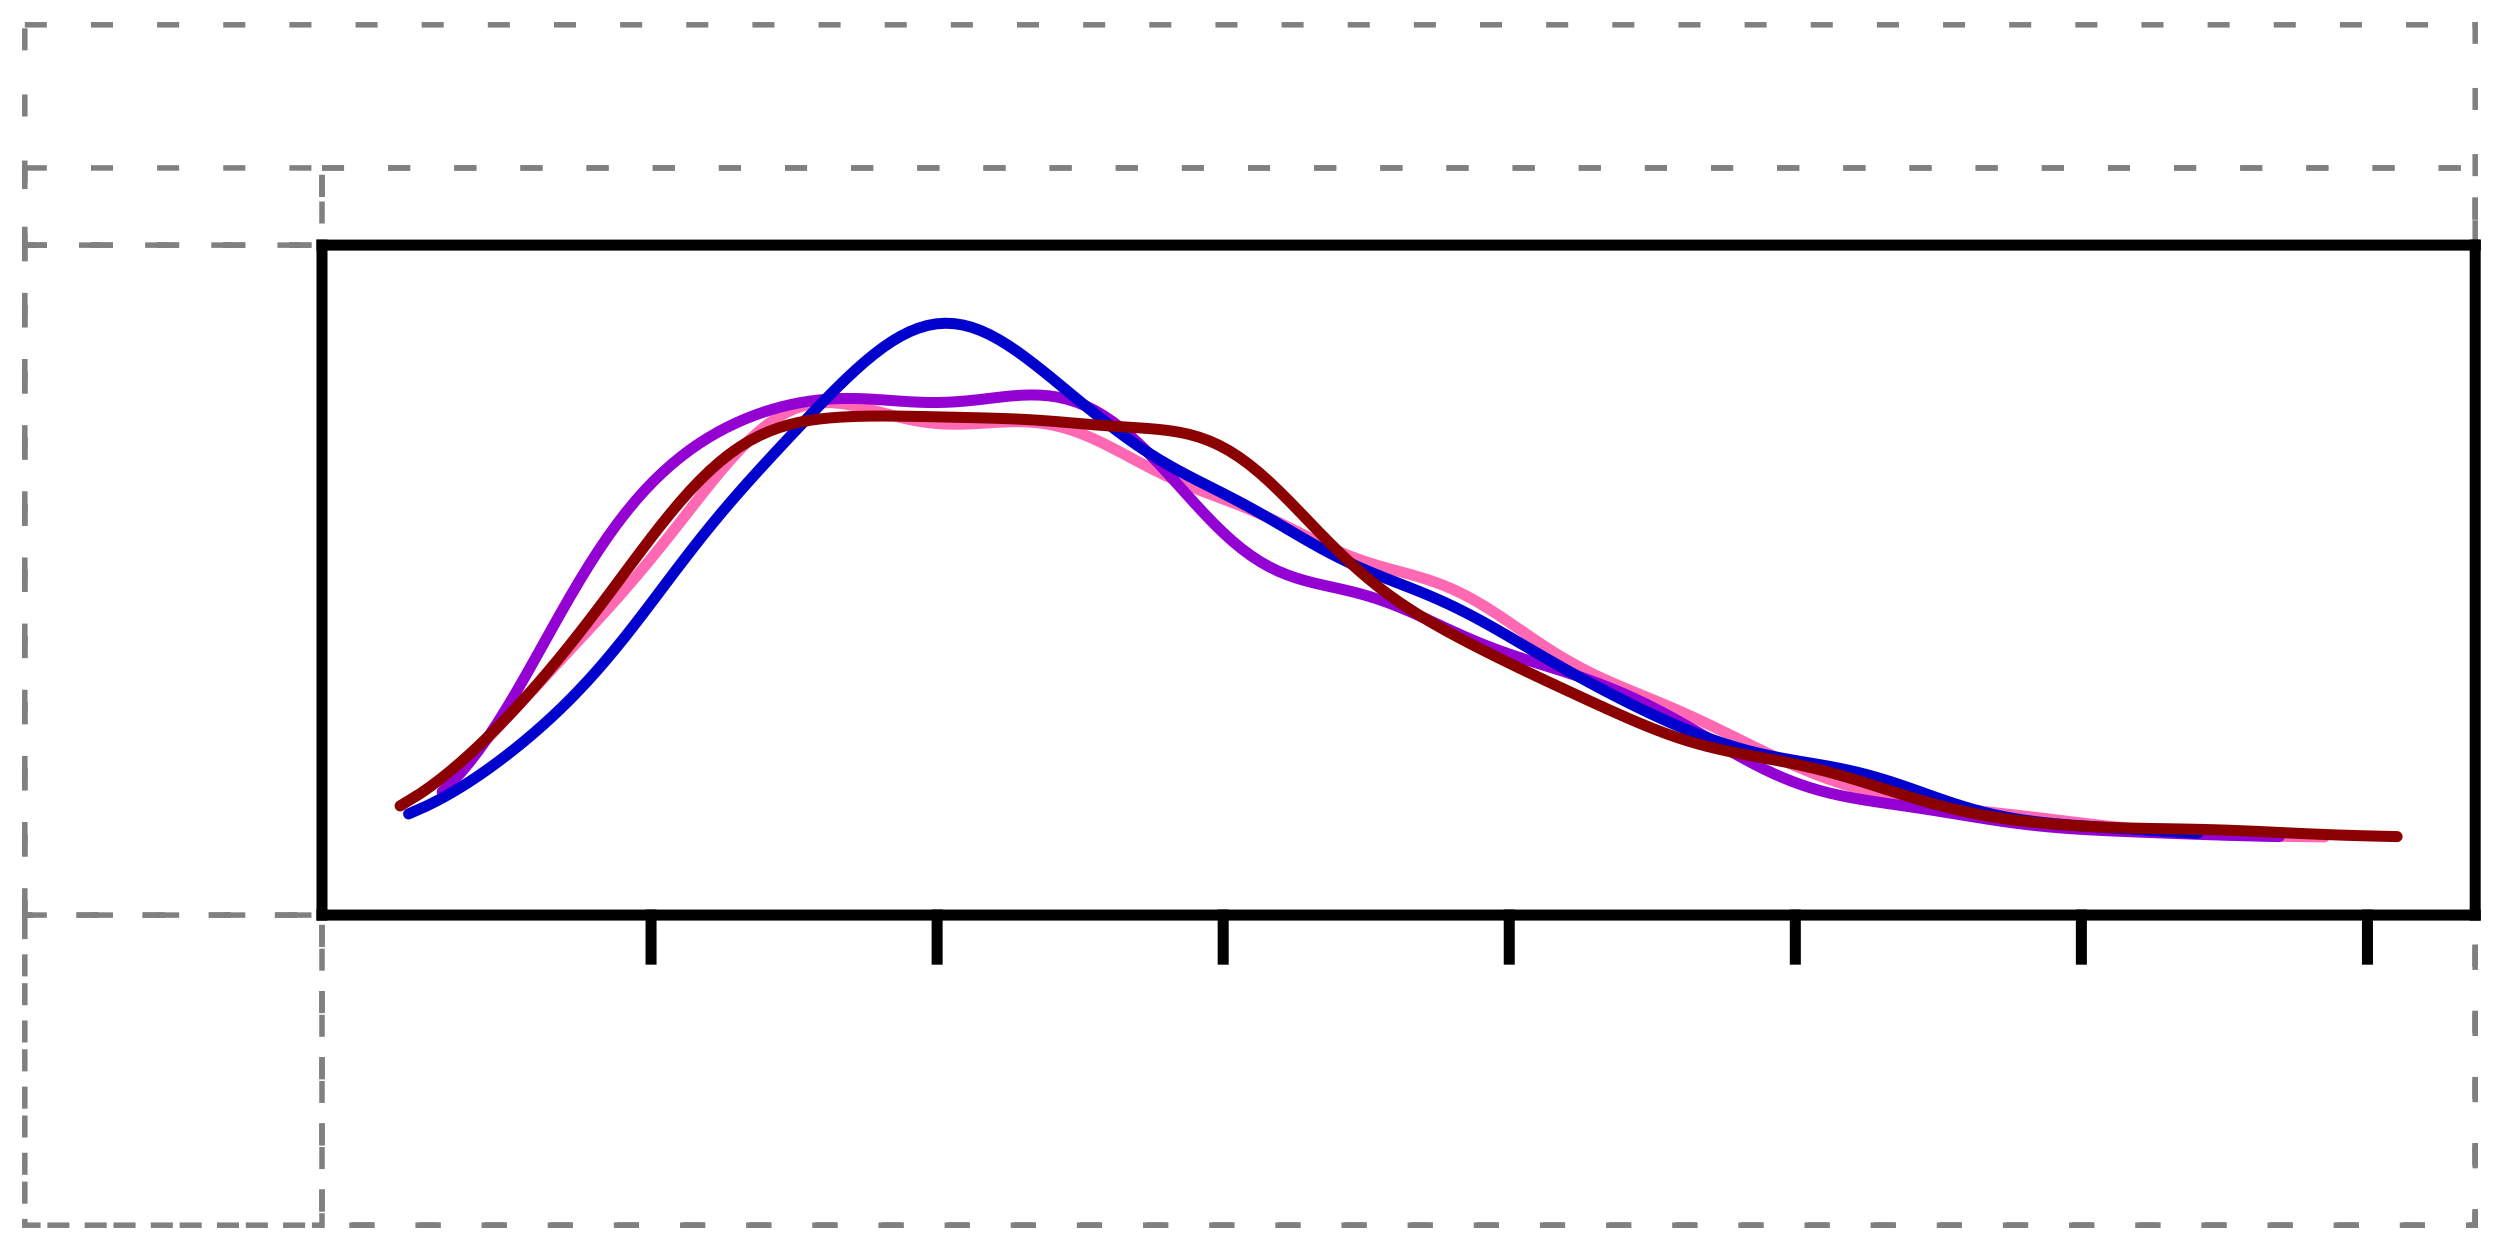
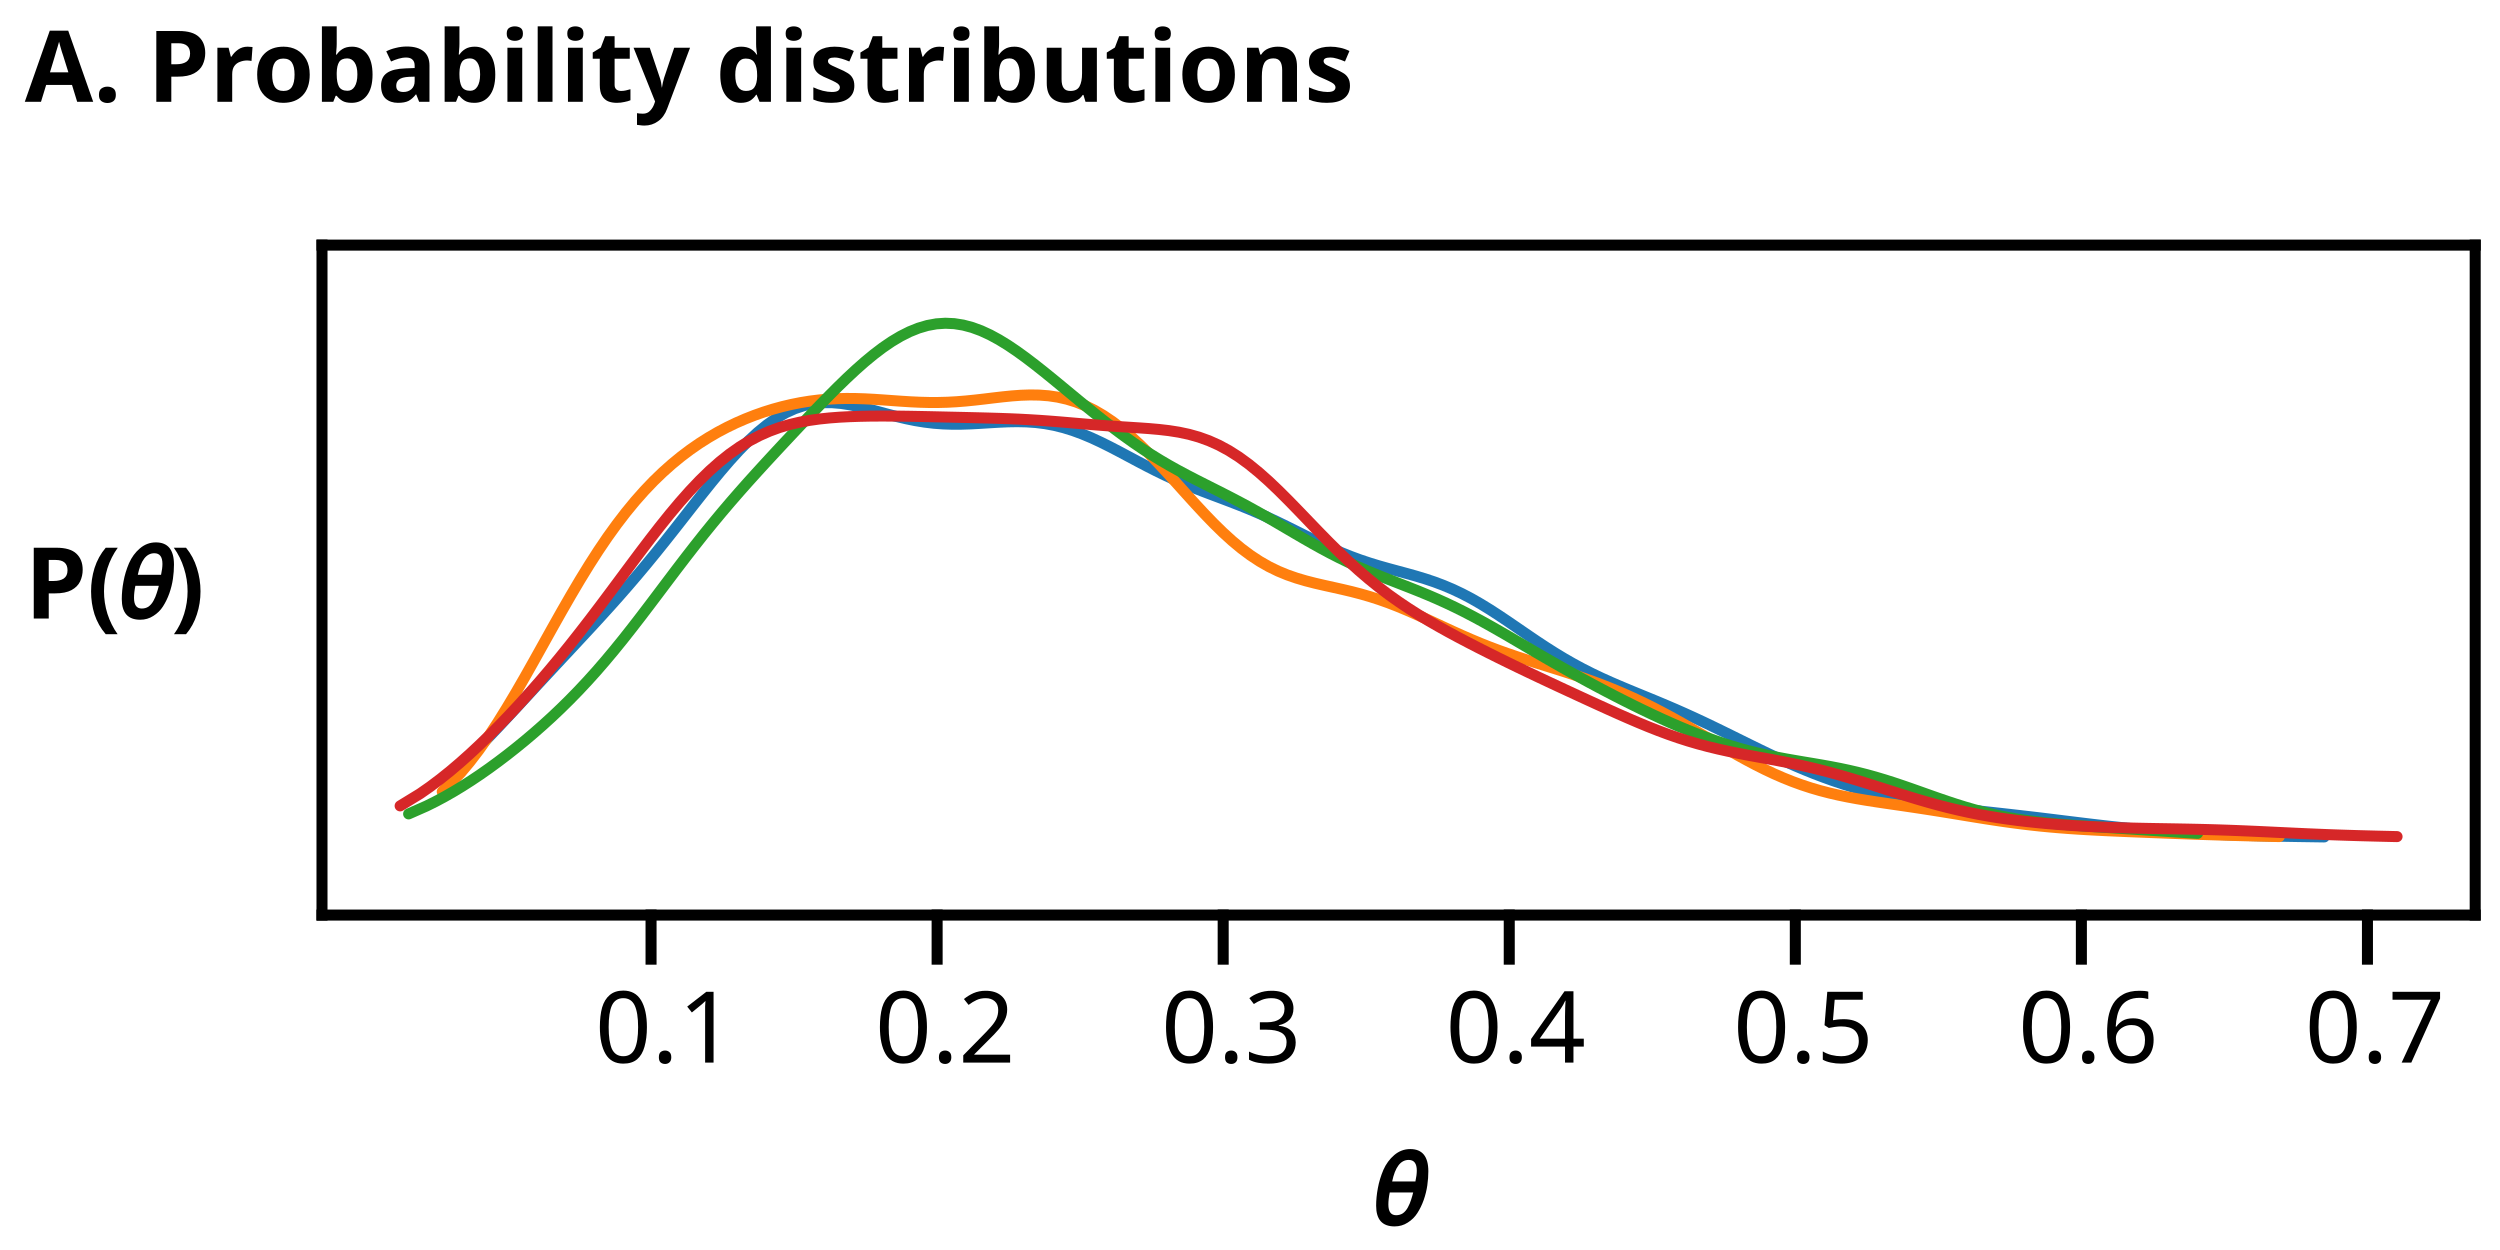
<svg xmlns="http://www.w3.org/2000/svg" width="226.772pt" height="113.386pt" viewBox="0 0 226.772 113.386">
-   <rect id="0" x="2.25px" y="2.25px" width="222.272px" height="108.886px" stroke="rgba(128, 128, 128, 0.996)" fill="rgba(255, 255, 255, 0.0)" stroke-width="0.5" stroke-dasharray="2 4" />
-   <rect id="1" x="2.25px" y="2.25px" width="0.0px" height="12.984px" stroke="rgba(128, 128, 128, 0.996)" fill="rgba(255, 255, 255, 0.0)" stroke-width="0.5" stroke-dasharray="2 4" />
-   <rect id="2" x="29.208px" y="22.234px" width="195.314px" height="60.771px" stroke="rgba(128, 128, 128, 0.996)" fill="rgba(255, 255, 255, 0.0)" stroke-width="0.5" stroke-dasharray="2 4" />
-   <rect id="3" x="29.208px" y="15.234px" width="195.314px" height="7px" stroke="rgba(128, 128, 128, 0.996)" fill="rgba(255, 255, 255, 0.0)" stroke-width="0.5" stroke-dasharray="2 4" />
-   <rect id="4" x="224.522px" y="15.234px" width="0.0px" height="7px" stroke="rgba(128, 128, 128, 0.996)" fill="rgba(255, 255, 255, 0.0)" stroke-width="0.5" stroke-dasharray="2 4" />
-   <rect id="5" x="224.522px" y="22.234px" width="0.0px" height="60.771px" stroke="rgba(128, 128, 128, 0.996)" fill="rgba(255, 255, 255, 0.0)" stroke-width="0.5" stroke-dasharray="2 4" />
-   <rect id="6" x="224.522px" y="83.005px" width="0.0px" height="28.131px" stroke="rgba(128, 128, 128, 0.996)" fill="rgba(255, 255, 255, 0.0)" stroke-width="0.5" stroke-dasharray="2 4" />
-   <rect id="7" x="29.208px" y="83.005px" width="195.314px" height="28.131px" stroke="rgba(128, 128, 128, 0.996)" fill="rgba(255, 255, 255, 0.0)" stroke-width="0.5" stroke-dasharray="2 4" />
-   <rect id="8" x="2.25px" y="83.005px" width="26.958px" height="28.131px" stroke="rgba(128, 128, 128, 0.996)" fill="rgba(255, 255, 255, 0.0)" stroke-width="0.5" stroke-dasharray="2 4" />
-   <rect id="9" x="2.25px" y="22.234px" width="26.958px" height="60.771px" stroke="rgba(128, 128, 128, 0.996)" fill="rgba(255, 255, 255, 0.0)" stroke-width="0.5" stroke-dasharray="2 4" />
-   <rect id="10" x="2.25px" y="15.234px" width="26.958px" height="7px" stroke="rgba(128, 128, 128, 0.996)" fill="rgba(255, 255, 255, 0.0)" stroke-width="0.5" stroke-dasharray="2 4" />
-   <rect id="18" x="2.25px" y="22.234px" width="26.958px" height="60.771px" stroke="rgba(128, 128, 128, 0.996)" fill="rgba(255, 255, 255, 0.0)" stroke-width="0.5" stroke-dasharray="2 4" />
-   <rect id="20" x="29.208px" y="15.234px" width="195.314px" height="7px" stroke="rgba(128, 128, 128, 0.996)" fill="rgba(255, 255, 255, 0.0)" stroke-width="0.5" stroke-dasharray="2 4" />
-   <rect id="22" x="224.522px" y="22.234px" width="0.0px" height="60.771px" stroke="rgba(128, 128, 128, 0.996)" fill="rgba(255, 255, 255, 0.0)" stroke-width="0.5" stroke-dasharray="2 4" />
-   <rect id="24" x="29.208px" y="83.005px" width="195.314px" height="28.131px" stroke="rgba(128, 128, 128, 0.996)" fill="rgba(255, 255, 255, 0.0)" stroke-width="0.5" stroke-dasharray="2 4" />
-   <path d="M 42.665 68.554L 44.346 66.851L 45.187 65.966L 46.028 65.068L 46.869 64.162L 47.709 63.251L 48.55 62.34L 49.391 61.431L 50.232 60.525L 51.073 59.621L 51.914 58.718L 52.754 57.815L 53.595 56.907L 54.436 55.992L 55.277 55.065L 56.118 54.123L 56.958 53.162L 57.799 52.18L 58.64 51.176L 59.481 50.15L 60.322 49.103L 61.163 48.041L 62.003 46.969L 62.844 45.894L 63.685 44.825L 64.526 43.774L 65.367 42.753L 66.207 41.775L 67.048 40.851L 67.889 39.996L 68.73 39.22L 69.571 38.533L 70.412 37.943L 71.252 37.455L 72.093 37.072L 72.934 36.792L 73.775 36.613L 74.616 36.527L 75.456 36.526L 76.297 36.597L 77.138 36.728L 77.979 36.905L 78.82 37.113L 79.66 37.338L 80.501 37.565L 81.342 37.784L 82.183 37.983L 83.024 38.154L 83.865 38.291L 84.705 38.392L 85.546 38.455L 86.387 38.482L 87.228 38.478L 88.069 38.45L 88.909 38.404L 89.75 38.351L 90.591 38.301L 91.432 38.263L 92.273 38.249L 93.114 38.268L 93.954 38.326L 94.795 38.431L 95.636 38.587L 96.477 38.796L 97.318 39.056L 98.158 39.365L 98.999 39.717L 99.84 40.107L 100.681 40.525L 101.522 40.962L 102.363 41.41L 103.203 41.858L 104.044 42.299L 104.885 42.726L 105.726 43.134L 106.567 43.521L 107.407 43.887L 108.248 44.233L 109.089 44.563L 109.93 44.883L 110.771 45.198L 111.611 45.517L 112.452 45.843L 113.293 46.183L 114.134 46.54L 114.975 46.916L 115.816 47.309L 116.656 47.717L 117.497 48.135L 118.338 48.557L 119.179 48.975L 120.02 49.383L 120.86 49.772L 121.701 50.138L 122.542 50.476L 123.383 50.785L 124.224 51.066L 125.065 51.323L 125.905 51.561L 126.746 51.789L 127.587 52.016L 128.428 52.251L 129.269 52.505L 130.109 52.786L 130.95 53.103L 131.791 53.459L 132.632 53.858L 133.473 54.299L 134.314 54.781L 135.154 55.298L 135.995 55.843L 136.836 56.408L 137.677 56.984L 138.518 57.561L 139.358 58.132L 140.199 58.687L 141.04 59.222L 141.881 59.731L 142.722 60.212L 143.562 60.665L 144.403 61.09L 145.244 61.491L 146.085 61.87L 146.926 62.233L 147.767 62.585L 148.607 62.931L 149.448 63.275L 150.289 63.621L 151.13 63.974L 151.971 64.335L 152.811 64.706L 153.652 65.088L 154.493 65.479L 155.334 65.881L 156.175 66.289L 157.016 66.702L 157.856 67.118L 158.697 67.533L 159.538 67.945L 160.379 68.35L 161.22 68.746L 162.06 69.129L 162.901 69.499L 163.742 69.853L 164.583 70.191L 165.424 70.51L 166.265 70.812L 167.105 71.096L 167.946 71.362L 168.787 71.611L 169.628 71.843L 170.469 72.058L 171.309 72.258L 172.15 72.443L 172.991 72.613L 173.832 72.77L 174.673 72.914L 175.513 73.046L 176.354 73.168L 177.195 73.281L 178.036 73.387L 178.877 73.487L 179.718 73.584L 180.558 73.678L 181.399 73.771L 182.24 73.865L 183.081 73.961L 183.922 74.058L 184.762 74.157L 185.603 74.259L 186.444 74.362L 187.285 74.466L 188.126 74.569L 188.967 74.672L 189.807 74.773L 190.648 74.871L 191.489 74.965L 192.33 75.055L 193.171 75.14L 194.011 75.22L 194.852 75.294L 195.693 75.363L 196.534 75.427L 197.375 75.486L 198.216 75.539L 199.056 75.588L 199.897 75.632L 200.738 75.672L 201.579 75.707L 202.42 75.739L 203.26 75.767L 204.101 75.791L 204.942 75.813L 205.783 75.832L 206.624 75.849L 207.464 75.864L 208.305 75.879L 209.146 75.892L 209.987 75.905L 210.828 75.918" stroke="rgba(255, 105, 180, 0.996)" fill="rgba(255, 255, 255, 0.0)" stroke-linecap="round" />
-   <path d="M 40.115 71.815L 41.781 70.113L 42.614 69.117L 43.448 68.027L 44.281 66.846L 45.114 65.583L 45.947 64.246L 46.78 62.849L 47.614 61.404L 48.447 59.926L 49.28 58.432L 50.113 56.937L 50.946 55.458L 51.78 54.007L 52.613 52.598L 53.446 51.241L 54.279 49.945L 55.112 48.716L 55.946 47.558L 56.779 46.473L 57.612 45.46L 58.445 44.52L 59.278 43.648L 60.112 42.843L 60.945 42.101L 61.778 41.417L 62.611 40.789L 63.444 40.212L 64.278 39.684L 65.111 39.2L 65.944 38.76L 66.777 38.359L 67.611 37.996L 68.444 37.668L 69.277 37.375L 70.11 37.114L 70.943 36.885L 71.777 36.688L 72.61 36.522L 73.443 36.387L 74.276 36.282L 75.109 36.208L 75.943 36.162L 76.776 36.144L 77.609 36.15L 78.442 36.177L 79.275 36.221L 80.109 36.277L 80.942 36.337L 81.775 36.396L 82.608 36.448L 83.441 36.487L 84.275 36.509L 85.108 36.509L 85.941 36.487L 86.774 36.441L 87.607 36.374L 88.441 36.29L 89.274 36.195L 90.107 36.094L 90.94 35.998L 91.773 35.914L 92.607 35.853L 93.44 35.825L 94.273 35.838L 95.106 35.901L 95.939 36.023L 96.773 36.211L 97.606 36.469L 98.439 36.801L 99.272 37.21L 100.105 37.697L 100.939 38.261L 101.772 38.898L 102.605 39.604L 103.438 40.373L 104.271 41.196L 105.105 42.063L 105.938 42.963L 106.771 43.883L 107.604 44.81L 108.438 45.73L 109.271 46.627L 110.104 47.49L 110.937 48.305L 111.77 49.063L 112.604 49.756L 113.437 50.377L 114.27 50.925L 115.103 51.401L 115.936 51.807L 116.77 52.151L 117.603 52.44L 118.436 52.686L 119.269 52.9L 120.102 53.093L 120.936 53.278L 121.769 53.465L 122.602 53.662L 123.435 53.879L 124.268 54.12L 125.102 54.388L 125.935 54.683L 126.768 55.006L 127.601 55.352L 128.434 55.717L 129.268 56.096L 130.101 56.482L 130.934 56.871L 131.767 57.255L 132.6 57.631L 133.434 57.994L 134.267 58.342L 135.1 58.673L 135.933 58.987L 136.766 59.284L 137.6 59.568L 138.433 59.84L 139.266 60.104L 140.099 60.364L 140.932 60.624L 141.766 60.887L 142.599 61.156L 143.432 61.436L 144.265 61.729L 145.099 62.036L 145.932 62.36L 146.765 62.702L 147.598 63.063L 148.431 63.443L 149.265 63.841L 150.098 64.259L 150.931 64.693L 151.764 65.143L 152.597 65.607L 153.431 66.082L 154.264 66.565L 155.097 67.051L 155.93 67.538L 156.763 68.019L 157.597 68.491L 158.43 68.949L 159.263 69.389L 160.096 69.806L 160.929 70.198L 161.763 70.561L 162.596 70.895L 163.429 71.198L 164.262 71.471L 165.095 71.715L 165.929 71.931L 166.762 72.124L 167.595 72.295L 168.428 72.449L 169.261 72.59L 170.095 72.72L 170.928 72.845L 171.761 72.966L 172.594 73.087L 173.427 73.209L 174.261 73.335L 175.094 73.463L 175.927 73.595L 176.76 73.73L 177.593 73.866L 178.427 74.003L 179.26 74.139L 180.093 74.272L 180.926 74.4L 181.759 74.523L 182.593 74.638L 183.426 74.746L 184.259 74.844L 185.092 74.934L 185.926 75.014L 186.759 75.086L 187.592 75.15L 188.425 75.207L 189.258 75.257L 190.092 75.303L 190.925 75.344L 191.758 75.382L 192.591 75.418L 193.424 75.453L 194.258 75.486L 195.091 75.519L 195.924 75.551L 196.757 75.584L 197.59 75.615L 198.424 75.646L 199.257 75.676L 200.09 75.704L 200.923 75.731L 201.756 75.757L 202.59 75.781L 203.423 75.804L 204.256 75.826L 205.089 75.846L 205.922 75.866L 206.756 75.885" stroke="rgba(148, 0, 211, 0.996)" fill="rgba(255, 255, 255, 0.0)" stroke-linecap="round" />
-   <path d="M 37.065 73.828L 38.687 73.113L 39.499 72.709L 40.31 72.276L 41.122 71.813L 41.933 71.322L 42.744 70.804L 43.556 70.26L 44.367 69.691L 45.178 69.098L 45.99 68.482L 46.801 67.842L 47.613 67.18L 48.424 66.493L 49.235 65.781L 50.047 65.042L 50.858 64.274L 51.67 63.474L 52.481 62.642L 53.292 61.775L 54.104 60.874L 54.915 59.937L 55.726 58.966L 56.538 57.965L 57.349 56.936L 58.161 55.886L 58.972 54.82L 59.783 53.745L 60.595 52.667L 61.406 51.595L 62.217 50.534L 63.029 49.489L 63.84 48.465L 64.652 47.464L 65.463 46.487L 66.274 45.533L 67.086 44.6L 67.897 43.686L 68.709 42.788L 69.52 41.901L 70.331 41.023L 71.143 40.151L 71.954 39.285L 72.765 38.424L 73.577 37.57L 74.388 36.725L 75.2 35.894L 76.011 35.082L 76.822 34.295L 77.634 33.539L 78.445 32.822L 79.257 32.152L 80.068 31.536L 80.879 30.982L 81.691 30.498L 82.502 30.089L 83.313 29.763L 84.125 29.524L 84.936 29.376L 85.748 29.321L 86.559 29.358L 87.37 29.487L 88.182 29.703L 88.993 30.001L 89.804 30.374L 90.616 30.815L 91.427 31.313L 92.239 31.861L 93.05 32.448L 93.861 33.067L 94.673 33.709L 95.484 34.367L 96.296 35.035L 97.107 35.707L 97.918 36.377L 98.73 37.042L 99.541 37.697L 100.352 38.338L 101.164 38.962L 101.975 39.565L 102.787 40.144L 103.598 40.697L 104.409 41.224L 105.221 41.725L 106.032 42.2L 106.843 42.653L 107.655 43.087L 108.466 43.507L 109.278 43.918L 110.089 44.327L 110.9 44.736L 111.712 45.153L 112.523 45.578L 113.335 46.016L 114.146 46.466L 114.957 46.927L 115.769 47.397L 116.58 47.873L 117.391 48.35L 118.203 48.823L 119.014 49.288L 119.826 49.74L 120.637 50.175L 121.448 50.59L 122.26 50.985L 123.071 51.36L 123.883 51.715L 124.694 52.054L 125.505 52.38L 126.317 52.698L 127.128 53.014L 127.939 53.331L 128.751 53.655L 129.562 53.99L 130.374 54.34L 131.185 54.707L 131.996 55.092L 132.808 55.496L 133.619 55.918L 134.43 56.356L 135.242 56.808L 136.053 57.27L 136.865 57.74L 137.676 58.214L 138.487 58.69L 139.299 59.165L 140.11 59.637L 140.922 60.104L 141.733 60.566L 142.544 61.021L 143.356 61.469L 144.167 61.911L 144.978 62.345L 145.79 62.772L 146.601 63.192L 147.413 63.604L 148.224 64.008L 149.035 64.404L 149.847 64.791L 150.658 65.168L 151.47 65.534L 152.281 65.888L 153.092 66.228L 153.904 66.554L 154.715 66.865L 155.526 67.158L 156.338 67.433L 157.149 67.689L 157.961 67.926L 158.772 68.143L 159.583 68.341L 160.395 68.522L 161.206 68.687L 162.017 68.84L 162.829 68.982L 163.64 69.12L 164.452 69.255L 165.263 69.394L 166.074 69.54L 166.886 69.697L 167.697 69.869L 168.509 70.057L 169.32 70.262L 170.131 70.487L 170.943 70.729L 171.754 70.987L 172.565 71.258L 173.377 71.539L 174.188 71.826L 175 72.115L 175.811 72.4L 176.622 72.678L 177.434 72.945L 178.245 73.198L 179.057 73.434L 179.868 73.65L 180.679 73.847L 181.491 74.023L 182.302 74.179L 183.113 74.316L 183.925 74.436L 184.736 74.54L 185.548 74.632L 186.359 74.712L 187.17 74.783L 187.982 74.848L 188.793 74.907L 189.604 74.963L 190.416 75.017L 191.227 75.069L 192.039 75.121L 192.85 75.173L 193.661 75.225L 194.473 75.277L 195.284 75.33L 196.096 75.383L 196.907 75.437L 197.718 75.49L 198.53 75.543L 199.341 75.595" stroke="rgba(0, 0, 205, 0.996)" fill="rgba(255, 255, 255, 0.0)" stroke-linecap="round" />
-   <path d="M 36.295 73.101L 38.106 71.992L 39.012 71.361L 39.917 70.68L 40.823 69.954L 41.729 69.184L 42.635 68.375L 43.54 67.528L 44.446 66.647L 45.352 65.733L 46.257 64.789L 47.163 63.814L 48.069 62.81L 48.974 61.777L 49.88 60.714L 50.786 59.622L 51.692 58.501L 52.597 57.354L 53.503 56.182L 54.409 54.989L 55.314 53.781L 56.22 52.563L 57.126 51.344L 58.031 50.132L 58.937 48.938L 59.843 47.771L 60.749 46.642L 61.654 45.562L 62.56 44.54L 63.466 43.584L 64.371 42.702L 65.277 41.898L 66.183 41.177L 67.088 40.54L 67.994 39.985L 68.9 39.51L 69.806 39.11L 70.711 38.78L 71.617 38.512L 72.523 38.299L 73.428 38.133L 74.334 38.006L 75.24 37.912L 76.146 37.843L 77.051 37.796L 77.957 37.765L 78.863 37.746L 79.768 37.739L 80.674 37.74L 81.58 37.747L 82.485 37.76L 83.391 37.777L 84.297 37.795L 85.203 37.816L 86.108 37.837L 87.014 37.857L 87.92 37.878L 88.825 37.9L 89.731 37.924L 90.637 37.951L 91.542 37.983L 92.448 38.022L 93.354 38.07L 94.26 38.126L 95.165 38.191L 96.071 38.262L 96.977 38.339L 97.882 38.417L 98.788 38.494L 99.694 38.567L 100.599 38.635L 101.505 38.697L 102.411 38.754L 103.317 38.812L 104.222 38.876L 105.128 38.956L 106.034 39.061L 106.939 39.204L 107.845 39.396L 108.751 39.651L 109.656 39.977L 110.562 40.382L 111.468 40.873L 112.374 41.449L 113.279 42.109L 114.185 42.847L 115.091 43.652L 115.996 44.514L 116.902 45.418L 117.808 46.349L 118.714 47.292L 119.619 48.232L 120.525 49.157L 121.431 50.055L 122.336 50.918L 123.242 51.74L 124.148 52.517L 125.053 53.249L 125.959 53.936L 126.865 54.581L 127.771 55.189L 128.676 55.764L 129.582 56.31L 130.488 56.832L 131.393 57.336L 132.299 57.824L 133.205 58.3L 134.11 58.766L 135.016 59.224L 135.922 59.675L 136.828 60.12L 137.733 60.559L 138.639 60.993L 139.545 61.423L 140.45 61.849L 141.356 62.272L 142.262 62.692L 143.167 63.111L 144.073 63.528L 144.979 63.943L 145.885 64.354L 146.79 64.76L 147.696 65.158L 148.602 65.546L 149.507 65.92L 150.413 66.277L 151.319 66.614L 152.224 66.929L 153.13 67.219L 154.036 67.485L 154.942 67.727L 155.847 67.947L 156.753 68.147L 157.659 68.331L 158.564 68.504L 159.47 68.67L 160.376 68.835L 161.282 69.004L 162.187 69.18L 163.093 69.367L 163.999 69.568L 164.904 69.784L 165.81 70.017L 166.716 70.265L 167.621 70.527L 168.527 70.8L 169.433 71.083L 170.339 71.371L 171.244 71.661L 172.15 71.949L 173.056 72.233L 173.961 72.508L 174.867 72.771L 175.773 73.021L 176.678 73.255L 177.584 73.473L 178.49 73.673L 179.396 73.856L 180.301 74.021L 181.207 74.17L 182.113 74.303L 183.018 74.423L 183.924 74.529L 184.83 74.624L 185.735 74.709L 186.641 74.784L 187.547 74.851L 188.453 74.91L 189.358 74.961L 190.264 75.006L 191.17 75.044L 192.075 75.076L 192.981 75.103L 193.887 75.125L 194.792 75.144L 195.698 75.16L 196.604 75.175L 197.51 75.191L 198.415 75.208L 199.321 75.227L 200.227 75.249L 201.132 75.275L 202.038 75.305L 202.944 75.339L 203.85 75.377L 204.755 75.417L 205.661 75.459L 206.567 75.503L 207.472 75.546L 208.378 75.589L 209.284 75.63L 210.189 75.668L 211.095 75.705L 212.001 75.738L 212.907 75.768L 213.812 75.796L 214.718 75.821L 215.624 75.845L 216.529 75.867L 217.435 75.888" stroke="rgba(139, 0, 0, 0.996)" fill="rgba(255, 255, 255, 0.0)" stroke-linecap="round" />
-   <text id="15" x="2.25px" y="9.234px" fill="black" font-family="Ubuntu" font-weight="bold" font-size="9" text-anchor="start" alignment-baseline="baseline" />
-   <text id="16" x="124.736px" y="111.136px" fill="black" font-family="Ubuntu" font-weight="bold" font-size="9" text-anchor="start" alignment-baseline="baseline" />
-   <text id="17" x="2.25px" y="56.107px" fill="black" font-family="Ubuntu" font-weight="bold" font-size="9" text-anchor="start" alignment-baseline="baseline" />
+   <g id="0" />
+   <g id="1" />
+   <g id="2" />
+   <g id="3" />
+   <g id="4" />
+   <g id="5" />
+   <g id="6" />
+   <g id="7" />
+   <g id="8" />
+   <g id="9" />
+   <g id="10" />
+   <g id="18" />
+   <g id="20" />
+   <g id="22" />
+   <g id="24" />
+   <path d="M 42.665 68.554L 44.346 66.851L 45.187 65.966L 46.028 65.068L 46.869 64.162L 47.709 63.251L 48.55 62.34L 49.391 61.431L 50.232 60.525L 51.073 59.621L 51.914 58.718L 52.754 57.815L 53.595 56.907L 54.436 55.992L 55.277 55.065L 56.118 54.123L 56.958 53.162L 57.799 52.18L 58.64 51.176L 59.481 50.15L 60.322 49.103L 61.163 48.041L 62.003 46.969L 62.844 45.894L 63.685 44.825L 64.526 43.774L 65.367 42.753L 66.207 41.775L 67.048 40.851L 67.889 39.996L 68.73 39.22L 69.571 38.533L 70.412 37.943L 71.252 37.455L 72.093 37.072L 72.934 36.792L 73.775 36.613L 74.616 36.527L 75.456 36.526L 76.297 36.597L 77.138 36.728L 77.979 36.905L 78.82 37.113L 79.66 37.338L 80.501 37.565L 81.342 37.784L 82.183 37.983L 83.024 38.154L 83.865 38.291L 84.705 38.392L 85.546 38.455L 86.387 38.482L 87.228 38.478L 88.069 38.45L 88.909 38.404L 89.75 38.351L 90.591 38.301L 91.432 38.263L 92.273 38.249L 93.114 38.268L 93.954 38.326L 94.795 38.431L 95.636 38.587L 96.477 38.796L 97.318 39.056L 98.158 39.365L 98.999 39.717L 99.84 40.107L 100.681 40.525L 101.522 40.962L 102.363 41.41L 103.203 41.858L 104.044 42.299L 104.885 42.726L 105.726 43.134L 106.567 43.521L 107.407 43.887L 108.248 44.233L 109.089 44.563L 109.93 44.883L 110.771 45.198L 111.611 45.517L 112.452 45.843L 113.293 46.183L 114.134 46.54L 114.975 46.916L 115.816 47.309L 116.656 47.717L 117.497 48.135L 118.338 48.557L 119.179 48.975L 120.02 49.383L 120.86 49.772L 121.701 50.138L 122.542 50.476L 123.383 50.785L 124.224 51.066L 125.065 51.323L 125.905 51.561L 126.746 51.789L 127.587 52.016L 128.428 52.251L 129.269 52.505L 130.109 52.786L 130.95 53.103L 131.791 53.459L 132.632 53.858L 133.473 54.299L 134.314 54.781L 135.154 55.298L 135.995 55.843L 136.836 56.408L 137.677 56.984L 138.518 57.561L 139.358 58.132L 140.199 58.687L 141.04 59.222L 141.881 59.731L 142.722 60.212L 143.562 60.665L 144.403 61.09L 145.244 61.491L 146.085 61.87L 146.926 62.233L 147.767 62.585L 148.607 62.931L 149.448 63.275L 150.289 63.621L 151.13 63.974L 151.971 64.335L 152.811 64.706L 153.652 65.088L 154.493 65.479L 155.334 65.881L 156.175 66.289L 157.016 66.702L 157.856 67.118L 158.697 67.533L 159.538 67.945L 160.379 68.35L 161.22 68.746L 162.06 69.129L 162.901 69.499L 163.742 69.853L 164.583 70.191L 165.424 70.51L 166.265 70.812L 167.105 71.096L 167.946 71.362L 168.787 71.611L 169.628 71.843L 170.469 72.058L 171.309 72.258L 172.15 72.443L 172.991 72.613L 173.832 72.77L 174.673 72.914L 175.513 73.046L 176.354 73.168L 177.195 73.281L 178.036 73.387L 178.877 73.487L 179.718 73.584L 180.558 73.678L 181.399 73.771L 182.24 73.865L 183.081 73.961L 183.922 74.058L 184.762 74.157L 185.603 74.259L 186.444 74.362L 187.285 74.466L 188.126 74.569L 188.967 74.672L 189.807 74.773L 190.648 74.871L 191.489 74.965L 192.33 75.055L 193.171 75.14L 194.011 75.22L 194.852 75.294L 195.693 75.363L 196.534 75.427L 197.375 75.486L 198.216 75.539L 199.056 75.588L 199.897 75.632L 200.738 75.672L 201.579 75.707L 202.42 75.739L 203.26 75.767L 204.101 75.791L 204.942 75.813L 205.783 75.832L 206.624 75.849L 207.464 75.864L 208.305 75.879L 209.146 75.892L 209.987 75.905L 210.828 75.918" stroke="rgba(31, 119, 180, 1.0)" fill="rgba(255, 255, 255, 0.0)" stroke-linecap="round" />
+   <path d="M 40.115 71.815L 41.781 70.113L 42.614 69.117L 43.448 68.027L 44.281 66.846L 45.114 65.583L 45.947 64.246L 46.78 62.849L 47.614 61.404L 48.447 59.926L 49.28 58.432L 50.113 56.937L 50.946 55.458L 51.78 54.007L 52.613 52.598L 53.446 51.241L 54.279 49.945L 55.112 48.716L 55.946 47.558L 56.779 46.473L 57.612 45.46L 58.445 44.52L 59.278 43.648L 60.112 42.843L 60.945 42.101L 61.778 41.417L 62.611 40.789L 63.444 40.212L 64.278 39.684L 65.111 39.2L 65.944 38.76L 66.777 38.359L 67.611 37.996L 68.444 37.668L 69.277 37.375L 70.11 37.114L 70.943 36.885L 71.777 36.688L 72.61 36.522L 73.443 36.387L 74.276 36.282L 75.109 36.208L 75.943 36.162L 76.776 36.144L 77.609 36.15L 78.442 36.177L 79.275 36.221L 80.109 36.277L 80.942 36.337L 81.775 36.396L 82.608 36.448L 83.441 36.487L 84.275 36.509L 85.108 36.509L 85.941 36.487L 86.774 36.441L 87.607 36.374L 88.441 36.29L 89.274 36.195L 90.107 36.094L 90.94 35.998L 91.773 35.914L 92.607 35.853L 93.44 35.825L 94.273 35.838L 95.106 35.901L 95.939 36.023L 96.773 36.211L 97.606 36.469L 98.439 36.801L 99.272 37.21L 100.105 37.697L 100.939 38.261L 101.772 38.898L 102.605 39.604L 103.438 40.373L 104.271 41.196L 105.105 42.063L 105.938 42.963L 106.771 43.883L 107.604 44.81L 108.438 45.73L 109.271 46.627L 110.104 47.49L 110.937 48.305L 111.77 49.063L 112.604 49.756L 113.437 50.377L 114.27 50.925L 115.103 51.401L 115.936 51.807L 116.77 52.151L 117.603 52.44L 118.436 52.686L 119.269 52.9L 120.102 53.093L 120.936 53.278L 121.769 53.465L 122.602 53.662L 123.435 53.879L 124.268 54.12L 125.102 54.388L 125.935 54.683L 126.768 55.006L 127.601 55.352L 128.434 55.717L 129.268 56.096L 130.101 56.482L 130.934 56.871L 131.767 57.255L 132.6 57.631L 133.434 57.994L 134.267 58.342L 135.1 58.673L 135.933 58.987L 136.766 59.284L 137.6 59.568L 138.433 59.84L 139.266 60.104L 140.099 60.364L 140.932 60.624L 141.766 60.887L 142.599 61.156L 143.432 61.436L 144.265 61.729L 145.099 62.036L 145.932 62.36L 146.765 62.702L 147.598 63.063L 148.431 63.443L 149.265 63.841L 150.098 64.259L 150.931 64.693L 151.764 65.143L 152.597 65.607L 153.431 66.082L 154.264 66.565L 155.097 67.051L 155.93 67.538L 156.763 68.019L 157.597 68.491L 158.43 68.949L 159.263 69.389L 160.096 69.806L 160.929 70.198L 161.763 70.561L 162.596 70.895L 163.429 71.198L 164.262 71.471L 165.095 71.715L 165.929 71.931L 166.762 72.124L 167.595 72.295L 168.428 72.449L 169.261 72.59L 170.095 72.72L 170.928 72.845L 171.761 72.966L 172.594 73.087L 173.427 73.209L 174.261 73.335L 175.094 73.463L 175.927 73.595L 176.76 73.73L 177.593 73.866L 178.427 74.003L 179.26 74.139L 180.093 74.272L 180.926 74.4L 181.759 74.523L 182.593 74.638L 183.426 74.746L 184.259 74.844L 185.092 74.934L 185.926 75.014L 186.759 75.086L 187.592 75.15L 188.425 75.207L 189.258 75.257L 190.092 75.303L 190.925 75.344L 191.758 75.382L 192.591 75.418L 193.424 75.453L 194.258 75.486L 195.091 75.519L 195.924 75.551L 196.757 75.584L 197.59 75.615L 198.424 75.646L 199.257 75.676L 200.09 75.704L 200.923 75.731L 201.756 75.757L 202.59 75.781L 203.423 75.804L 204.256 75.826L 205.089 75.846L 205.922 75.866L 206.756 75.885" stroke="rgba(255, 127, 14, 1.0)" fill="rgba(255, 255, 255, 0.0)" stroke-linecap="round" />
+   <path d="M 37.065 73.828L 38.687 73.113L 39.499 72.709L 40.31 72.276L 41.122 71.813L 41.933 71.322L 42.744 70.804L 43.556 70.26L 44.367 69.691L 45.178 69.098L 45.99 68.482L 46.801 67.842L 47.613 67.18L 48.424 66.493L 49.235 65.781L 50.047 65.042L 50.858 64.274L 51.67 63.474L 52.481 62.642L 53.292 61.775L 54.104 60.874L 54.915 59.937L 55.726 58.966L 56.538 57.965L 57.349 56.936L 58.161 55.886L 58.972 54.82L 59.783 53.745L 60.595 52.667L 61.406 51.595L 62.217 50.534L 63.029 49.489L 63.84 48.465L 64.652 47.464L 65.463 46.487L 66.274 45.533L 67.086 44.6L 67.897 43.686L 68.709 42.788L 69.52 41.901L 70.331 41.023L 71.143 40.151L 71.954 39.285L 72.765 38.424L 73.577 37.57L 74.388 36.725L 75.2 35.894L 76.011 35.082L 76.822 34.295L 77.634 33.539L 78.445 32.822L 79.257 32.152L 80.068 31.536L 80.879 30.982L 81.691 30.498L 82.502 30.089L 83.313 29.763L 84.125 29.524L 84.936 29.376L 85.748 29.321L 86.559 29.358L 87.37 29.487L 88.182 29.703L 88.993 30.001L 89.804 30.374L 90.616 30.815L 91.427 31.313L 92.239 31.861L 93.05 32.448L 93.861 33.067L 94.673 33.709L 95.484 34.367L 96.296 35.035L 97.107 35.707L 97.918 36.377L 98.73 37.042L 99.541 37.697L 100.352 38.338L 101.164 38.962L 101.975 39.565L 102.787 40.144L 103.598 40.697L 104.409 41.224L 105.221 41.725L 106.032 42.2L 106.843 42.653L 107.655 43.087L 108.466 43.507L 109.278 43.918L 110.089 44.327L 110.9 44.736L 111.712 45.153L 112.523 45.578L 113.335 46.016L 114.146 46.466L 114.957 46.927L 115.769 47.397L 116.58 47.873L 117.391 48.35L 118.203 48.823L 119.014 49.288L 119.826 49.74L 120.637 50.175L 121.448 50.59L 122.26 50.985L 123.071 51.36L 123.883 51.715L 124.694 52.054L 125.505 52.38L 126.317 52.698L 127.128 53.014L 127.939 53.331L 128.751 53.655L 129.562 53.99L 130.374 54.34L 131.185 54.707L 131.996 55.092L 132.808 55.496L 133.619 55.918L 134.43 56.356L 135.242 56.808L 136.053 57.27L 136.865 57.74L 137.676 58.214L 138.487 58.69L 139.299 59.165L 140.11 59.637L 140.922 60.104L 141.733 60.566L 142.544 61.021L 143.356 61.469L 144.167 61.911L 144.978 62.345L 145.79 62.772L 146.601 63.192L 147.413 63.604L 148.224 64.008L 149.035 64.404L 149.847 64.791L 150.658 65.168L 151.47 65.534L 152.281 65.888L 153.092 66.228L 153.904 66.554L 154.715 66.865L 155.526 67.158L 156.338 67.433L 157.149 67.689L 157.961 67.926L 158.772 68.143L 159.583 68.341L 160.395 68.522L 161.206 68.687L 162.017 68.84L 162.829 68.982L 163.64 69.12L 164.452 69.255L 165.263 69.394L 166.074 69.54L 166.886 69.697L 167.697 69.869L 168.509 70.057L 169.32 70.262L 170.131 70.487L 170.943 70.729L 171.754 70.987L 172.565 71.258L 173.377 71.539L 174.188 71.826L 175 72.115L 175.811 72.4L 176.622 72.678L 177.434 72.945L 178.245 73.198L 179.057 73.434L 179.868 73.65L 180.679 73.847L 181.491 74.023L 182.302 74.179L 183.113 74.316L 183.925 74.436L 184.736 74.54L 185.548 74.632L 186.359 74.712L 187.17 74.783L 187.982 74.848L 188.793 74.907L 189.604 74.963L 190.416 75.017L 191.227 75.069L 192.039 75.121L 192.85 75.173L 193.661 75.225L 194.473 75.277L 195.284 75.33L 196.096 75.383L 196.907 75.437L 197.718 75.49L 198.53 75.543L 199.341 75.595" stroke="rgba(44, 160, 44, 1.0)" fill="rgba(255, 255, 255, 0.0)" stroke-linecap="round" />
+   <path d="M 36.295 73.101L 38.106 71.992L 39.012 71.361L 39.917 70.68L 40.823 69.954L 41.729 69.184L 42.635 68.375L 43.54 67.528L 44.446 66.647L 45.352 65.733L 46.257 64.789L 47.163 63.814L 48.069 62.81L 48.974 61.777L 49.88 60.714L 50.786 59.622L 51.692 58.501L 52.597 57.354L 53.503 56.182L 54.409 54.989L 55.314 53.781L 56.22 52.563L 57.126 51.344L 58.031 50.132L 58.937 48.938L 59.843 47.771L 60.749 46.642L 61.654 45.562L 62.56 44.54L 63.466 43.584L 64.371 42.702L 65.277 41.898L 66.183 41.177L 67.088 40.54L 67.994 39.985L 68.9 39.51L 69.806 39.11L 70.711 38.78L 71.617 38.512L 72.523 38.299L 73.428 38.133L 74.334 38.006L 75.24 37.912L 76.146 37.843L 77.051 37.796L 77.957 37.765L 78.863 37.746L 79.768 37.739L 80.674 37.74L 81.58 37.747L 82.485 37.76L 83.391 37.777L 84.297 37.795L 85.203 37.816L 86.108 37.837L 87.014 37.857L 87.92 37.878L 88.825 37.9L 89.731 37.924L 90.637 37.951L 91.542 37.983L 92.448 38.022L 93.354 38.07L 94.26 38.126L 95.165 38.191L 96.071 38.262L 96.977 38.339L 97.882 38.417L 98.788 38.494L 99.694 38.567L 100.599 38.635L 101.505 38.697L 102.411 38.754L 103.317 38.812L 104.222 38.876L 105.128 38.956L 106.034 39.061L 106.939 39.204L 107.845 39.396L 108.751 39.651L 109.656 39.977L 110.562 40.382L 111.468 40.873L 112.374 41.449L 113.279 42.109L 114.185 42.847L 115.091 43.652L 115.996 44.514L 116.902 45.418L 117.808 46.349L 118.714 47.292L 119.619 48.232L 120.525 49.157L 121.431 50.055L 122.336 50.918L 123.242 51.74L 124.148 52.517L 125.053 53.249L 125.959 53.936L 126.865 54.581L 127.771 55.189L 128.676 55.764L 129.582 56.31L 130.488 56.832L 131.393 57.336L 132.299 57.824L 133.205 58.3L 134.11 58.766L 135.016 59.224L 135.922 59.675L 136.828 60.12L 137.733 60.559L 138.639 60.993L 139.545 61.423L 140.45 61.849L 141.356 62.272L 142.262 62.692L 143.167 63.111L 144.073 63.528L 144.979 63.943L 145.885 64.354L 146.79 64.76L 147.696 65.158L 148.602 65.546L 149.507 65.92L 150.413 66.277L 151.319 66.614L 152.224 66.929L 153.13 67.219L 154.036 67.485L 154.942 67.727L 155.847 67.947L 156.753 68.147L 157.659 68.331L 158.564 68.504L 159.47 68.67L 160.376 68.835L 161.282 69.004L 162.187 69.18L 163.093 69.367L 163.999 69.568L 164.904 69.784L 165.81 70.017L 166.716 70.265L 167.621 70.527L 168.527 70.8L 169.433 71.083L 170.339 71.371L 171.244 71.661L 172.15 71.949L 173.056 72.233L 173.961 72.508L 174.867 72.771L 175.773 73.021L 176.678 73.255L 177.584 73.473L 178.49 73.673L 179.396 73.856L 180.301 74.021L 181.207 74.17L 182.113 74.303L 183.018 74.423L 183.924 74.529L 184.83 74.624L 185.735 74.709L 186.641 74.784L 187.547 74.851L 188.453 74.91L 189.358 74.961L 190.264 75.006L 191.17 75.044L 192.075 75.076L 192.981 75.103L 193.887 75.125L 194.792 75.144L 195.698 75.16L 196.604 75.175L 197.51 75.191L 198.415 75.208L 199.321 75.227L 200.227 75.249L 201.132 75.275L 202.038 75.305L 202.944 75.339L 203.85 75.377L 204.755 75.417L 205.661 75.459L 206.567 75.503L 207.472 75.546L 208.378 75.589L 209.284 75.63L 210.189 75.668L 211.095 75.705L 212.001 75.738L 212.907 75.768L 213.812 75.796L 214.718 75.821L 215.624 75.845L 216.529 75.867L 217.435 75.888" stroke="rgba(214, 39, 40, 1.0)" fill="rgba(255, 255, 255, 0.0)" stroke-linecap="round" />
+   <text id="15" x="2.25px" y="9.234px" fill="black" font-family="Ubuntu" font-weight="bold" font-size="9" text-anchor="start" alignment-baseline="baseline">A. Probability distributions</text>
+   <text id="16" x="124.736px" y="111.136px" fill="black" font-family="Ubuntu" font-weight="bold" font-size="9" text-anchor="start" alignment-baseline="baseline">𝜃</text>
+   <text id="17" x="2.25px" y="56.107px" fill="black" font-family="Ubuntu" font-weight="bold" font-size="9" text-anchor="start" alignment-baseline="baseline">P(𝜃)</text>
  <line x1="29.208px" y1="22.234px" x2="29.208px" y2="83.005px" stroke="black" stroke-linecap="square" />
  <line x1="29.208px" y1="22.234px" x2="224.522px" y2="22.234px" stroke="black" stroke-linecap="square" />
  <line x1="224.522px" y1="22.234px" x2="224.522px" y2="83.005px" stroke="black" stroke-linecap="square" />
  <line x1="29.208px" y1="83.005px" x2="224.522px" y2="83.005px" stroke="black" stroke-linecap="square" />
  <line x1="59.056px" y1="83.005px" x2="59.056px" y2="87.005px" stroke="black" stroke-linecap="square" />
-   <text id="27" x="53.975px" y="96.386px" fill="black" font-family="Ubuntu" font-weight="regular" font-size="9" text-anchor="start" alignment-baseline="baseline" />
+   <text id="27" x="53.975px" y="96.386px" fill="black" font-family="Ubuntu" font-weight="regular" font-size="9" text-anchor="start" alignment-baseline="baseline">0.1</text>
  <line x1="85.005px" y1="83.005px" x2="85.005px" y2="87.005px" stroke="black" stroke-linecap="square" />
-   <text id="29" x="79.38px" y="96.386px" fill="black" font-family="Ubuntu" font-weight="regular" font-size="9" text-anchor="start" alignment-baseline="baseline" />
+   <text id="29" x="79.38px" y="96.386px" fill="black" font-family="Ubuntu" font-weight="regular" font-size="9" text-anchor="start" alignment-baseline="baseline">0.2</text>
  <line x1="110.953px" y1="83.005px" x2="110.953px" y2="87.005px" stroke="black" stroke-linecap="square" />
-   <text id="31" x="105.333px" y="96.386px" fill="black" font-family="Ubuntu" font-weight="regular" font-size="9" text-anchor="start" alignment-baseline="baseline" />
+   <text id="31" x="105.333px" y="96.386px" fill="black" font-family="Ubuntu" font-weight="regular" font-size="9" text-anchor="start" alignment-baseline="baseline">0.3</text>
  <line x1="136.902px" y1="83.005px" x2="136.902px" y2="87.005px" stroke="black" stroke-linecap="square" />
-   <text id="33" x="131.133px" y="96.386px" fill="black" font-family="Ubuntu" font-weight="regular" font-size="9" text-anchor="start" alignment-baseline="baseline" />
+   <text id="33" x="131.133px" y="96.386px" fill="black" font-family="Ubuntu" font-weight="regular" font-size="9" text-anchor="start" alignment-baseline="baseline">0.4</text>
  <line x1="162.851px" y1="83.005px" x2="162.851px" y2="87.005px" stroke="black" stroke-linecap="square" />
-   <text id="35" x="157.221px" y="96.386px" fill="black" font-family="Ubuntu" font-weight="regular" font-size="9" text-anchor="start" alignment-baseline="baseline" />
+   <text id="35" x="157.221px" y="96.386px" fill="black" font-family="Ubuntu" font-weight="regular" font-size="9" text-anchor="start" alignment-baseline="baseline">0.5</text>
  <line x1="188.799px" y1="83.005px" x2="188.799px" y2="87.005px" stroke="black" stroke-linecap="square" />
-   <text id="37" x="183.071px" y="96.386px" fill="black" font-family="Ubuntu" font-weight="regular" font-size="9" text-anchor="start" alignment-baseline="baseline" />
+   <text id="37" x="183.071px" y="96.386px" fill="black" font-family="Ubuntu" font-weight="regular" font-size="9" text-anchor="start" alignment-baseline="baseline">0.6</text>
  <line x1="214.748px" y1="83.005px" x2="214.748px" y2="87.005px" stroke="black" stroke-linecap="square" />
-   <text id="39" x="209.073px" y="96.386px" fill="black" font-family="Ubuntu" font-weight="regular" font-size="9" text-anchor="start" alignment-baseline="baseline" />
+   <text id="39" x="209.073px" y="96.386px" fill="black" font-family="Ubuntu" font-weight="regular" font-size="9" text-anchor="start" alignment-baseline="baseline">0.7</text>
</svg>
